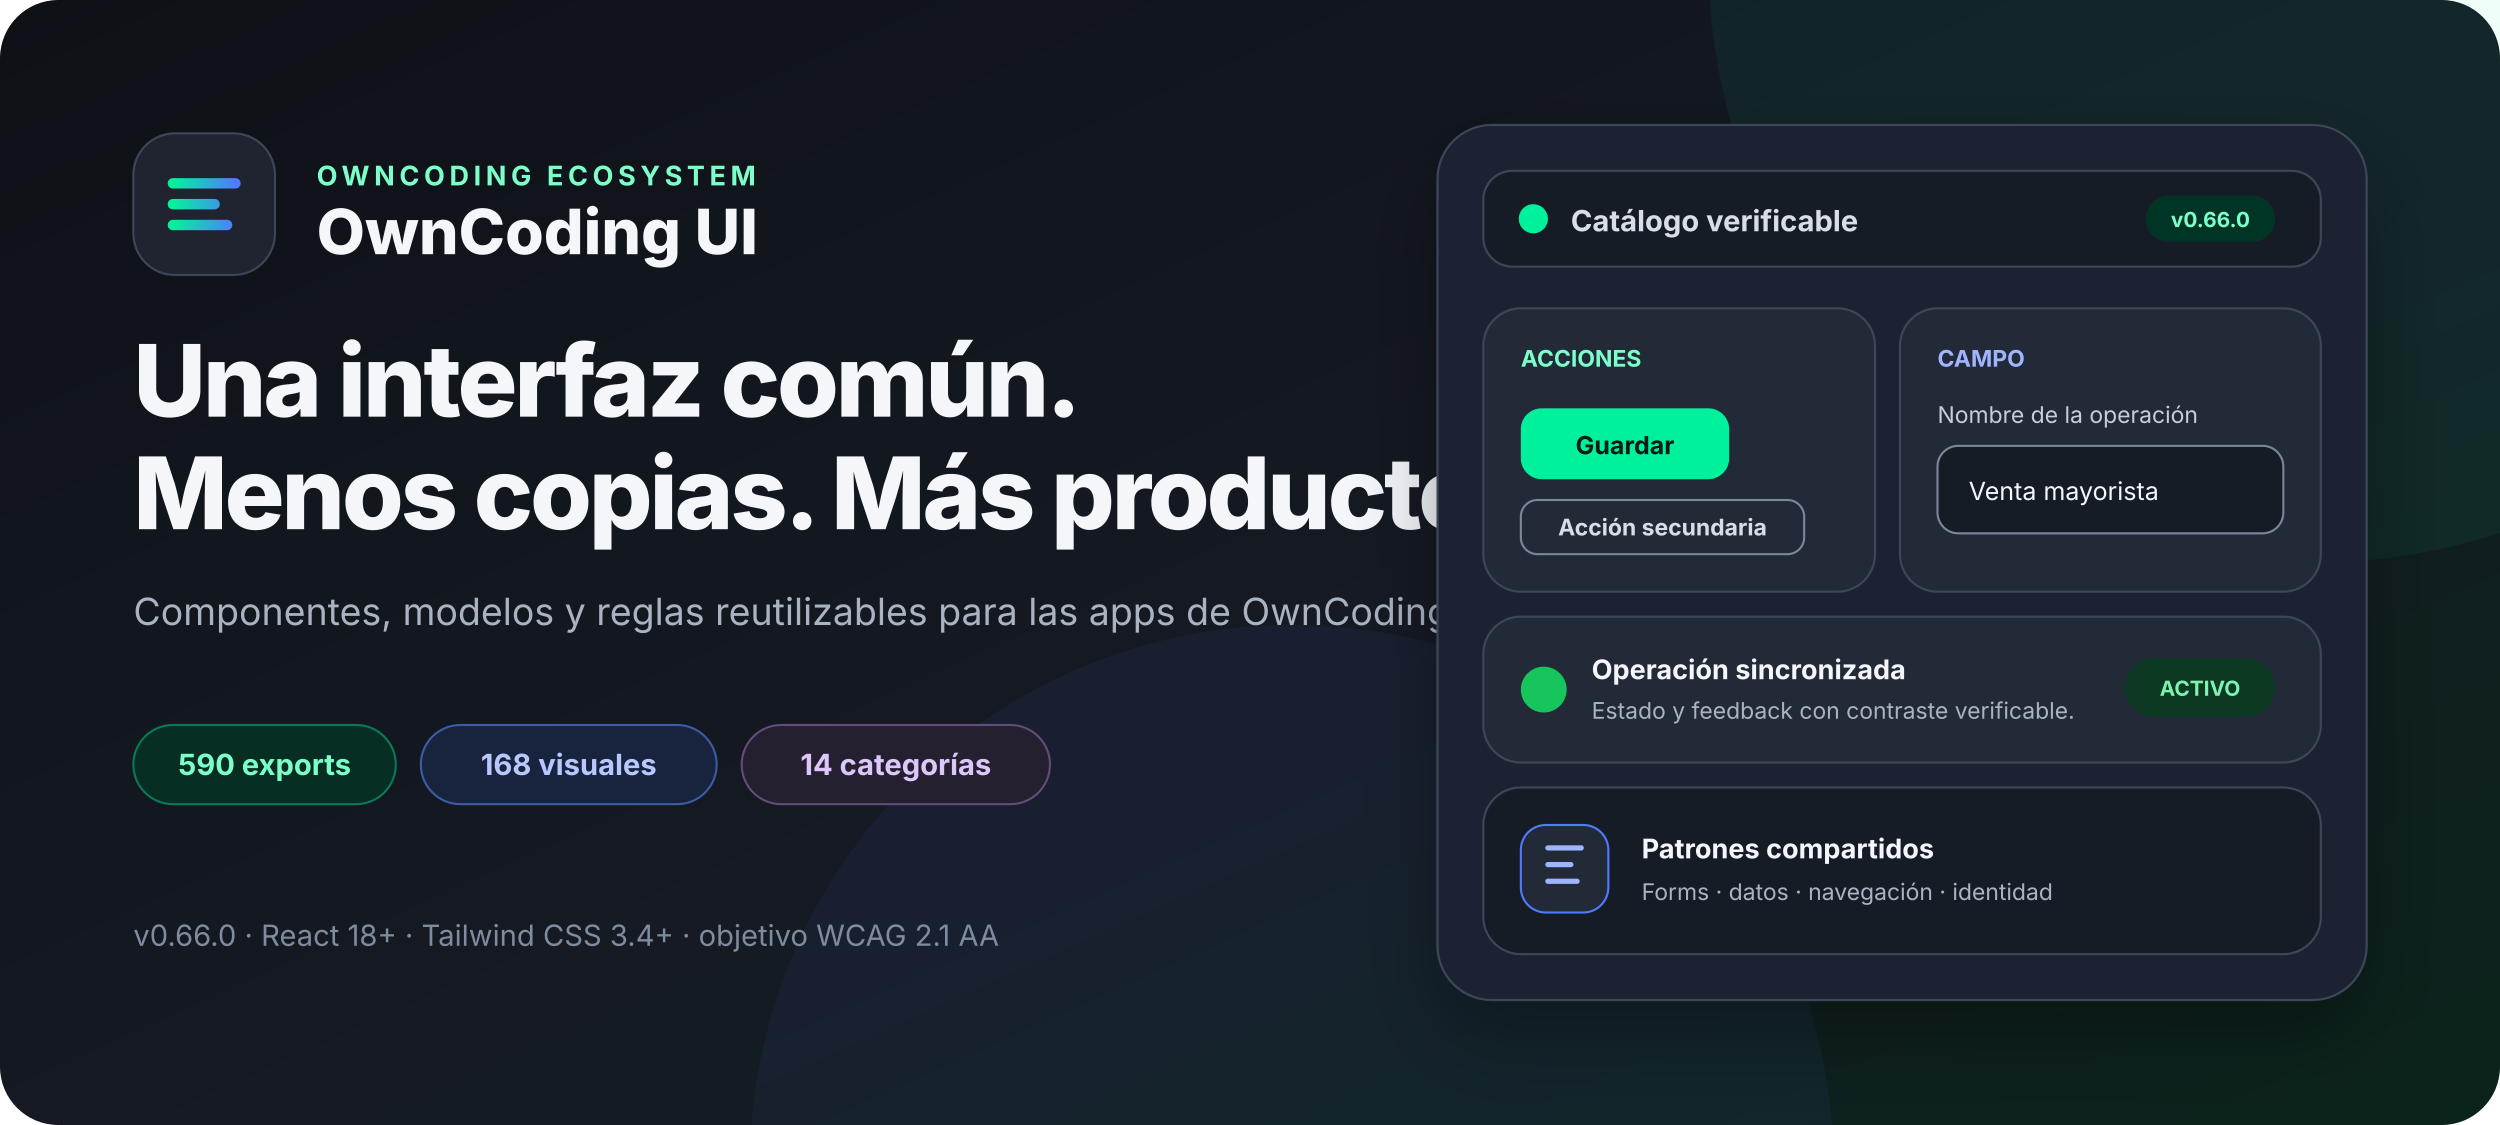
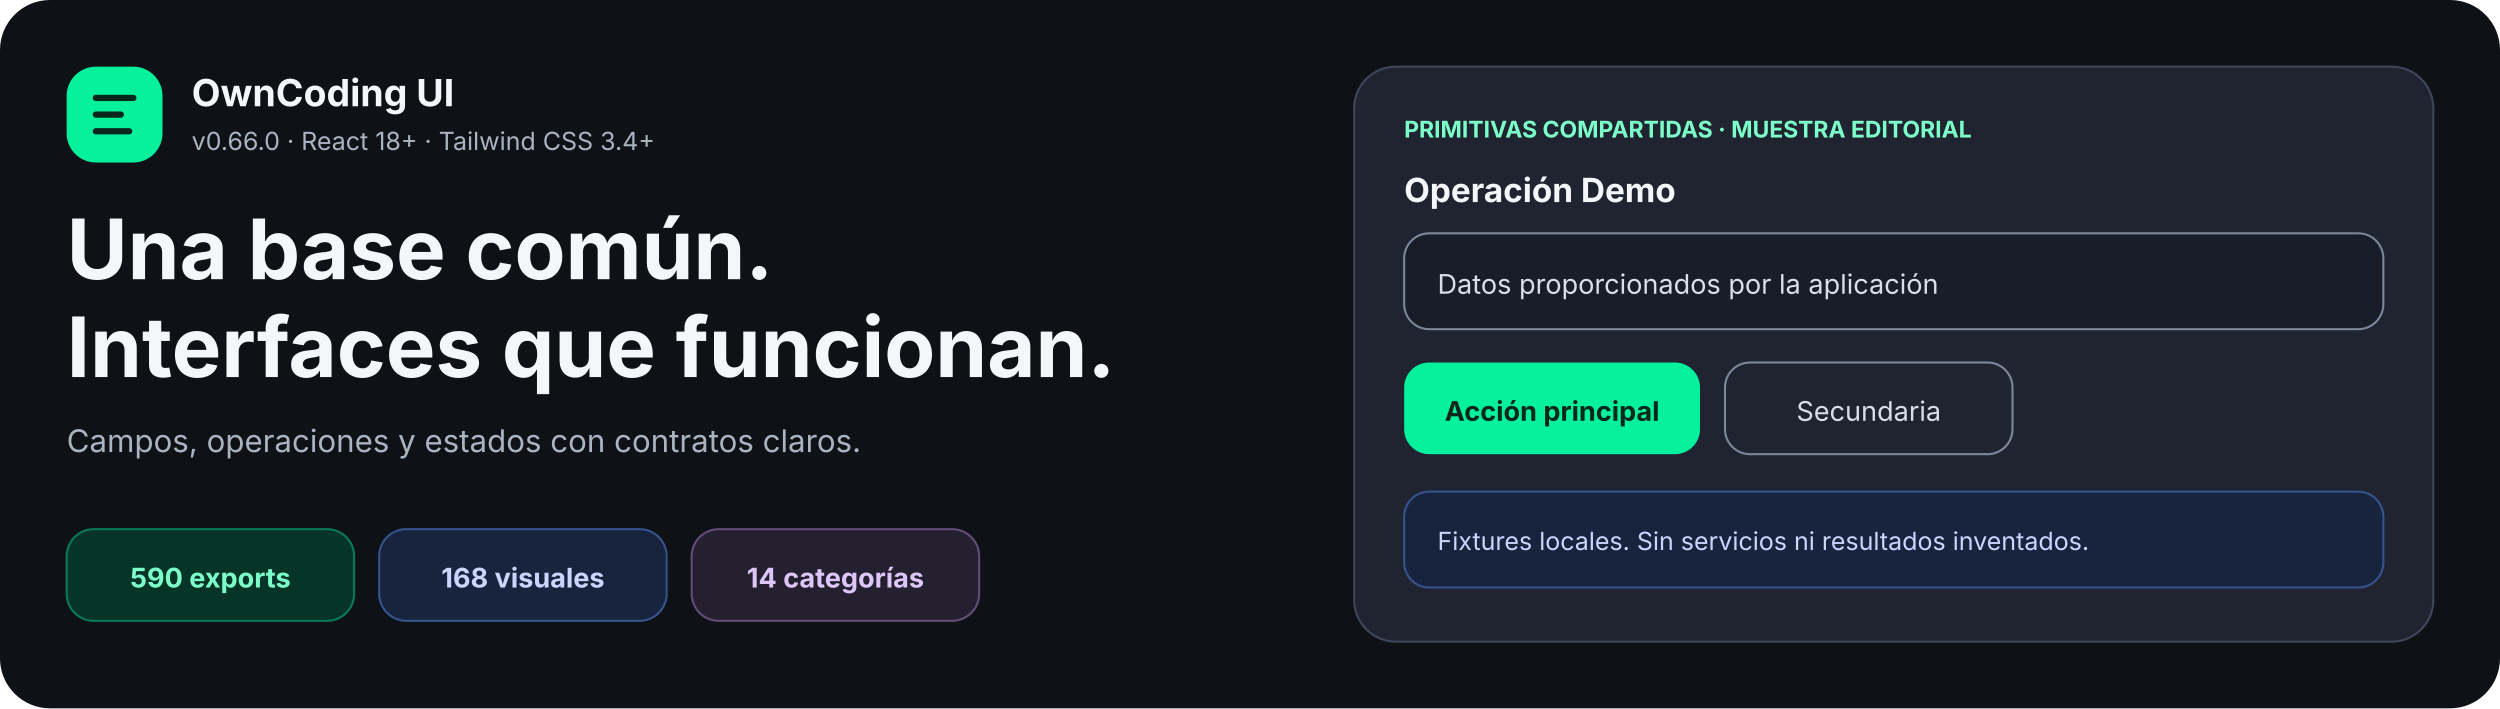
- <svg xmlns="http://www.w3.org/2000/svg" width="1200" height="540" viewBox="0 0 1200 540" role="img" aria-labelledby="title desc">
-   <defs>
-     <linearGradient id="canvas" x1="0" x2="1" y1="0" y2="1">
-       <stop offset="0" stop-color="#0e1116" />
-       <stop offset="0.55" stop-color="#151a23" />
-       <stop offset="1" stop-color="#0b241b" />
-     </linearGradient>
-     <linearGradient id="accent" x1="0" x2="1">
-       <stop stop-color="#05f19c" />
-       <stop offset="1" stop-color="#4d7cfe" />
-     </linearGradient>
-     <filter id="shadow" x="-20%" y="-20%" width="140%" height="160%">
-       <feDropShadow dx="0" dy="18" stdDeviation="20" flood-color="#000" flood-opacity=".32" />
-     </filter>
-   </defs>
-   <rect width="1200" height="540" rx="28" fill="url(#canvas)" />
-   <circle cx="1110" cy="-20" r="290" fill="#05f19c" opacity=".06" />
-   <circle cx="620" cy="560" r="260" fill="#4d7cfe" opacity=".06" />
-   <g font-family="Inter, ui-sans-serif, system-ui, -apple-system, BlinkMacSystemFont, Segoe UI, sans-serif">
-     <g transform="translate(64 64)">
-       <rect width="68" height="68" rx="20" fill="#1f2430" stroke="#3e475a" />
-       <path d="M19 24h30M19 34h20M19 44h26" fill="none" stroke="url(#accent)" stroke-width="5" stroke-linecap="round" />
-       <text x="88" y="25" fill="#7cffc9" font-size="13" font-weight="700" letter-spacing="2.2">OWNCODING ECOSYSTEM</text>
-       <text x="88" y="58" fill="#f4f6fa" font-size="30" font-weight="760">OwnCoding UI</text>
+ <svg xmlns="http://www.w3.org/2000/svg" width="1200" height="340" viewBox="0 0 1200 340" role="img" aria-labelledby="title desc">
+   <rect width="1200" height="340" rx="24" fill="#0e1116" />
+   <g font-family="Inter, ui-sans-serif, system-ui, sans-serif">
+     <rect x="32" y="32" width="46" height="46" rx="14" fill="#05f19c" />
+     <path d="M46 47h18M46 55h12M46 63h16" stroke="#06271b" stroke-width="3" stroke-linecap="round" />
+     <text x="92" y="51" fill="#f4f6fa" font-size="18" font-weight="750">OwnCoding UI</text>
+     <text x="92" y="72" fill="#aab3c2" font-size="12">v0.66.0 · React 18+ · Tailwind CSS 3.4+</text>
+     <text x="32" y="134" fill="#f4f6fa" font-size="40" font-weight="750">Una base común.</text>
+     <text x="32" y="181" fill="#f4f6fa" font-size="40" font-weight="750">Interfaces que funcionan.</text>
+     <text x="32" y="217" fill="#aab3c2" font-size="15">Campos, operaciones y estados con contratos claros.</text>
+     <g transform="translate(32 254)" font-size="13" font-weight="700">
+       <rect width="138" height="44" rx="13" fill="#063426" stroke="#087a57" />
+       <text x="69" y="28" text-anchor="middle" fill="#7cffc9">590 exports</text>
+       <rect x="150" width="138" height="44" rx="13" fill="#18233e" stroke="#35538d" />
+       <text x="219" y="28" text-anchor="middle" fill="#cbd6ff">168 visuales</text>
+       <rect x="300" width="138" height="44" rx="13" fill="#25202f" stroke="#624d79" />
+       <text x="369" y="28" text-anchor="middle" fill="#ddc7fa">14 categorías</text>
    </g>
-     <text x="64" y="200" fill="#f4f6fa" font-size="48" font-weight="780" letter-spacing="-1.5">Una interfaz común.</text>
-     <text x="64" y="254" fill="#f4f6fa" font-size="48" font-weight="780" letter-spacing="-1.5">Menos copias. Más producto.</text>
-     <text x="64" y="300" fill="#aab3c2" font-size="18">Componentes, modelos y reglas reutilizables para las apps de OwnCoding.</text>
-     <g transform="translate(64 348)" font-size="14" font-weight="680">
-       <rect width="126" height="38" rx="19" fill="#062e22" stroke="#087a57" />
-       <text x="63" y="24" fill="#7cffc9" text-anchor="middle">590 exports</text>
-       <rect x="138" width="142" height="38" rx="19" fill="#18233e" stroke="#3d5ca3" />
-       <text x="209" y="24" fill="#b8c8ff" text-anchor="middle">168 visuales</text>
-       <rect x="292" width="148" height="38" rx="19" fill="#25202f" stroke="#624d79" />
-       <text x="366" y="24" fill="#ddc7fa" text-anchor="middle">14 categorías</text>
-     </g>
-     <text x="64" y="454" fill="#7f8b9f" font-size="14">v0.66.0 · React 18+ · Tailwind CSS 3.4+ · objetivo WCAG 2.1 AA</text>
-     <g transform="translate(690 60)" filter="url(#shadow)">
-       <rect width="446" height="420" rx="26" fill="#1f2430" stroke="#3e475a" />
-       <rect x="22" y="22" width="402" height="46" rx="14" fill="#181d27" stroke="#3e475a" />
-       <circle cx="46" cy="45" r="7" fill="#05f19c" />
-       <text x="64" y="51" fill="#d8dde7" font-size="14" font-weight="650">Catálogo verificable</text>
-       <rect x="340" y="34" width="62" height="22" rx="11" fill="#063426" />
-       <text x="371" y="49" fill="#7cffc9" font-size="10" font-weight="700" text-anchor="middle">v0.66.0</text>
-       <rect x="22" y="88" width="188" height="136" rx="18" fill="#242a38" stroke="#3e475a" />
-       <text x="40" y="116" fill="#7cffc9" font-size="11" font-weight="700">ACCIONES</text>
-       <rect x="40" y="136" width="100" height="34" rx="10" fill="#05f19c" />
-       <text x="90" y="158" fill="#061e14" font-size="12" font-weight="750" text-anchor="middle">Guardar</text>
-       <rect x="40" y="180" width="136" height="26" rx="8" fill="none" stroke="#7c879b" />
-       <text x="108" y="197" fill="#d8dde7" font-size="11" font-weight="650" text-anchor="middle">Acción secundaria</text>
-       <rect x="222" y="88" width="202" height="136" rx="18" fill="#242a38" stroke="#3e475a" />
-       <text x="240" y="116" fill="#9fb5ff" font-size="11" font-weight="700">CAMPO</text>
-       <text x="240" y="143" fill="#c7ceda" font-size="11">Nombre de la operación</text>
-       <rect x="240" y="154" width="166" height="42" rx="10" fill="#181d27" stroke="#7c879b" />
-       <text x="255" y="180" fill="#f4f6fa" font-size="12">Venta mayorista</text>
-       <rect x="22" y="236" width="402" height="70" rx="18" fill="#242a38" stroke="#3e475a" />
-       <circle cx="51" cy="271" r="11" fill="#16c65c" />
-       <text x="74" y="266" fill="#f4f6fa" font-size="13" font-weight="680">Operación sincronizada</text>
-       <text x="74" y="285" fill="#aab3c2" font-size="11">Estado y feedback con contraste verificable.</text>
-       <rect x="330" y="256" width="72" height="28" rx="14" fill="#073923" />
-       <text x="366" y="274" fill="#80f2b0" font-size="10" font-weight="700" text-anchor="middle">ACTIVO</text>
-       <rect x="22" y="318" width="402" height="80" rx="18" fill="#181d27" stroke="#3e475a" />
-       <rect x="40" y="336" width="42" height="42" rx="12" fill="#242a38" stroke="#4d7cfe" />
-       <path d="M53 347h16M53 355h11M53 363h14" stroke="#9fb5ff" stroke-width="2.5" stroke-linecap="round" />
-       <text x="98" y="352" fill="#f4f6fa" font-size="13" font-weight="680">Patrones compartidos</text>
-       <text x="98" y="372" fill="#aab3c2" font-size="11">Forms · datos · navegación · identidad</text>
+     <g transform="translate(650 32)">
+       <rect width="518" height="276" rx="20" fill="#1f2430" stroke="#3e475a" />
+       <text x="24" y="34" fill="#7cffc9" font-size="11" font-weight="700">PRIMITIVAS COMPARTIDAS · MUESTRA EDITORIAL</text>
+       <text x="24" y="65" fill="#f4f6fa" font-size="16" font-weight="700">Operación Demo</text>
+       <rect x="24" y="80" width="470" height="46" rx="12" fill="#181d27" stroke="#7c879b" />
+       <text x="40" y="109" fill="#d9dee8" font-size="13">Datos proporcionados por la aplicación</text>
+       <rect x="24" y="142" width="142" height="44" rx="12" fill="#05f19c" />
+       <text x="95" y="170" text-anchor="middle" fill="#06271b" font-size="13" font-weight="750">Acción principal</text>
+       <rect x="178" y="142" width="138" height="44" rx="12" fill="none" stroke="#7c879b" />
+       <text x="247" y="170" text-anchor="middle" fill="#d9dee8" font-size="13">Secundaria</text>
+       <rect x="24" y="204" width="470" height="46" rx="12" fill="#18233e" stroke="#35538d" />
+       <text x="40" y="232" fill="#cbd6ff" font-size="12">Fixtures locales. Sin servicios ni resultados inventados.</text>
    </g>
  </g>
</svg>
